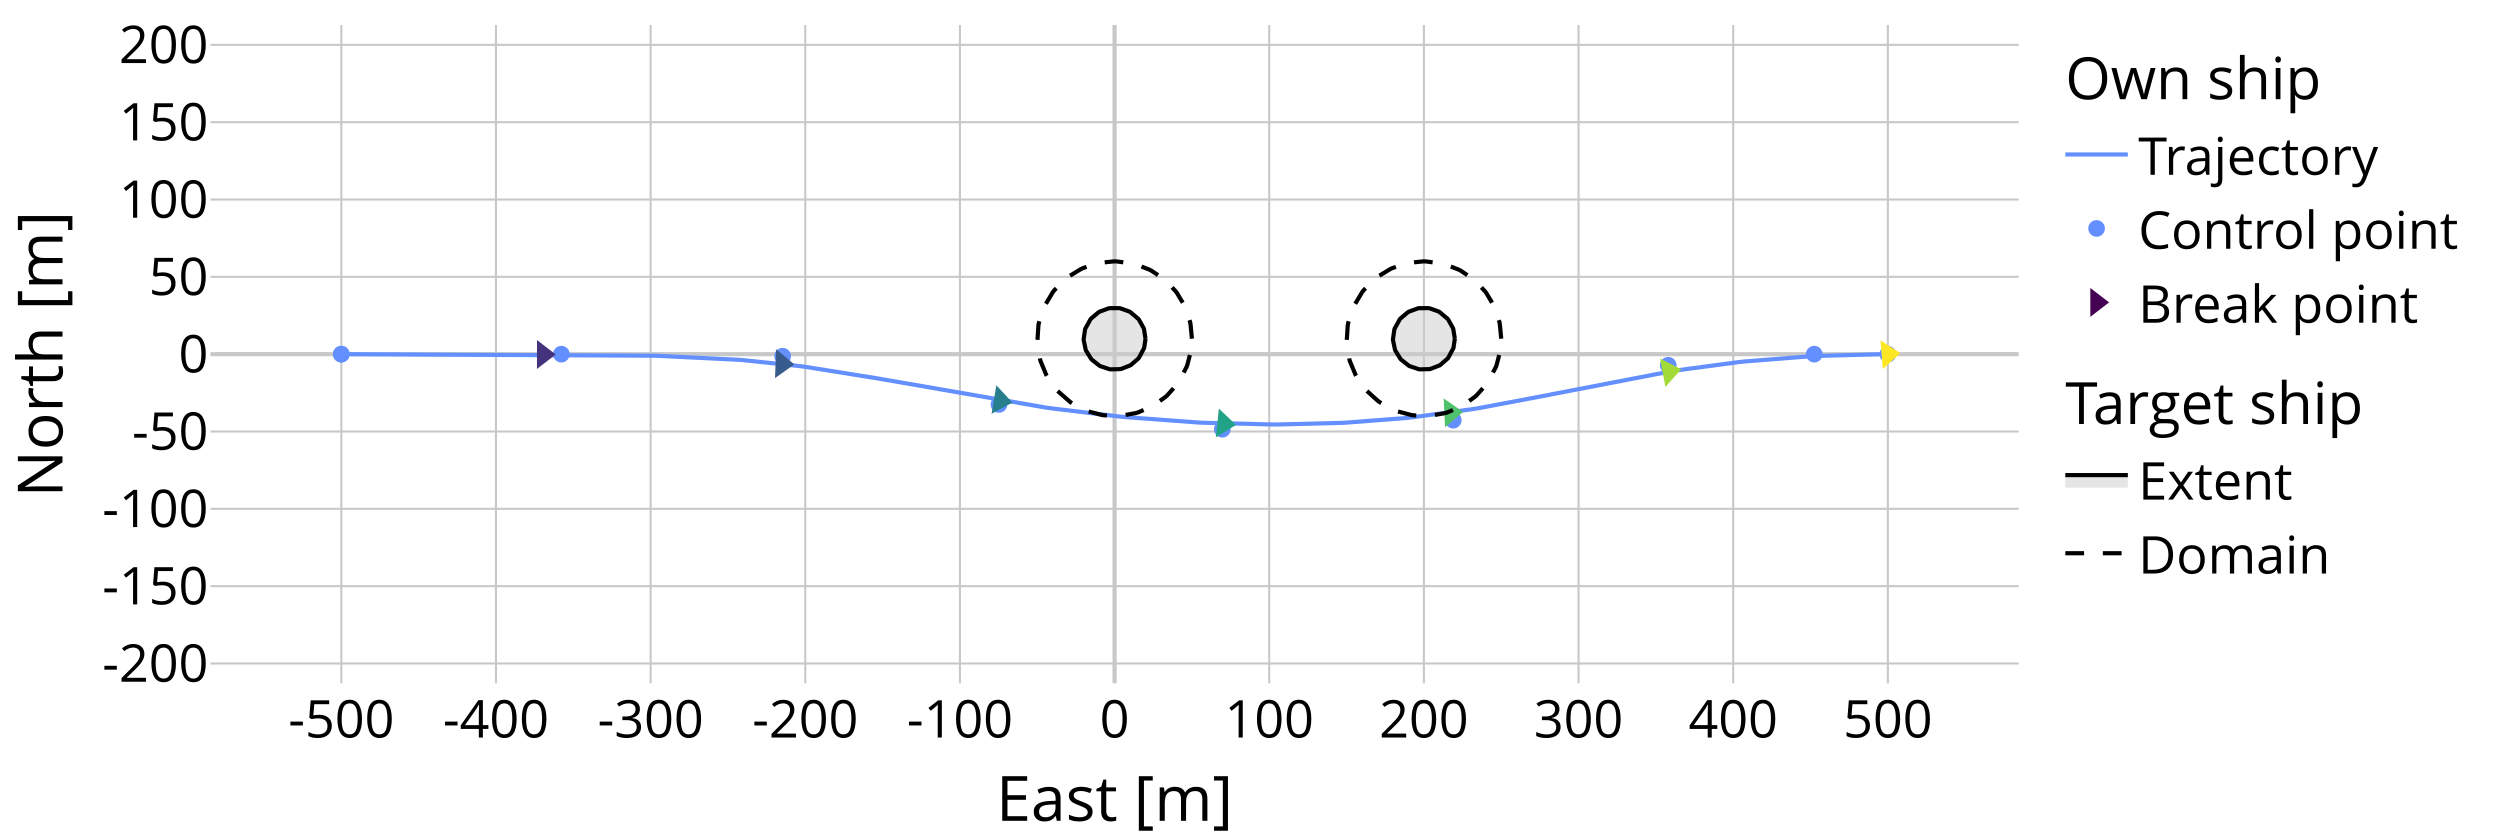
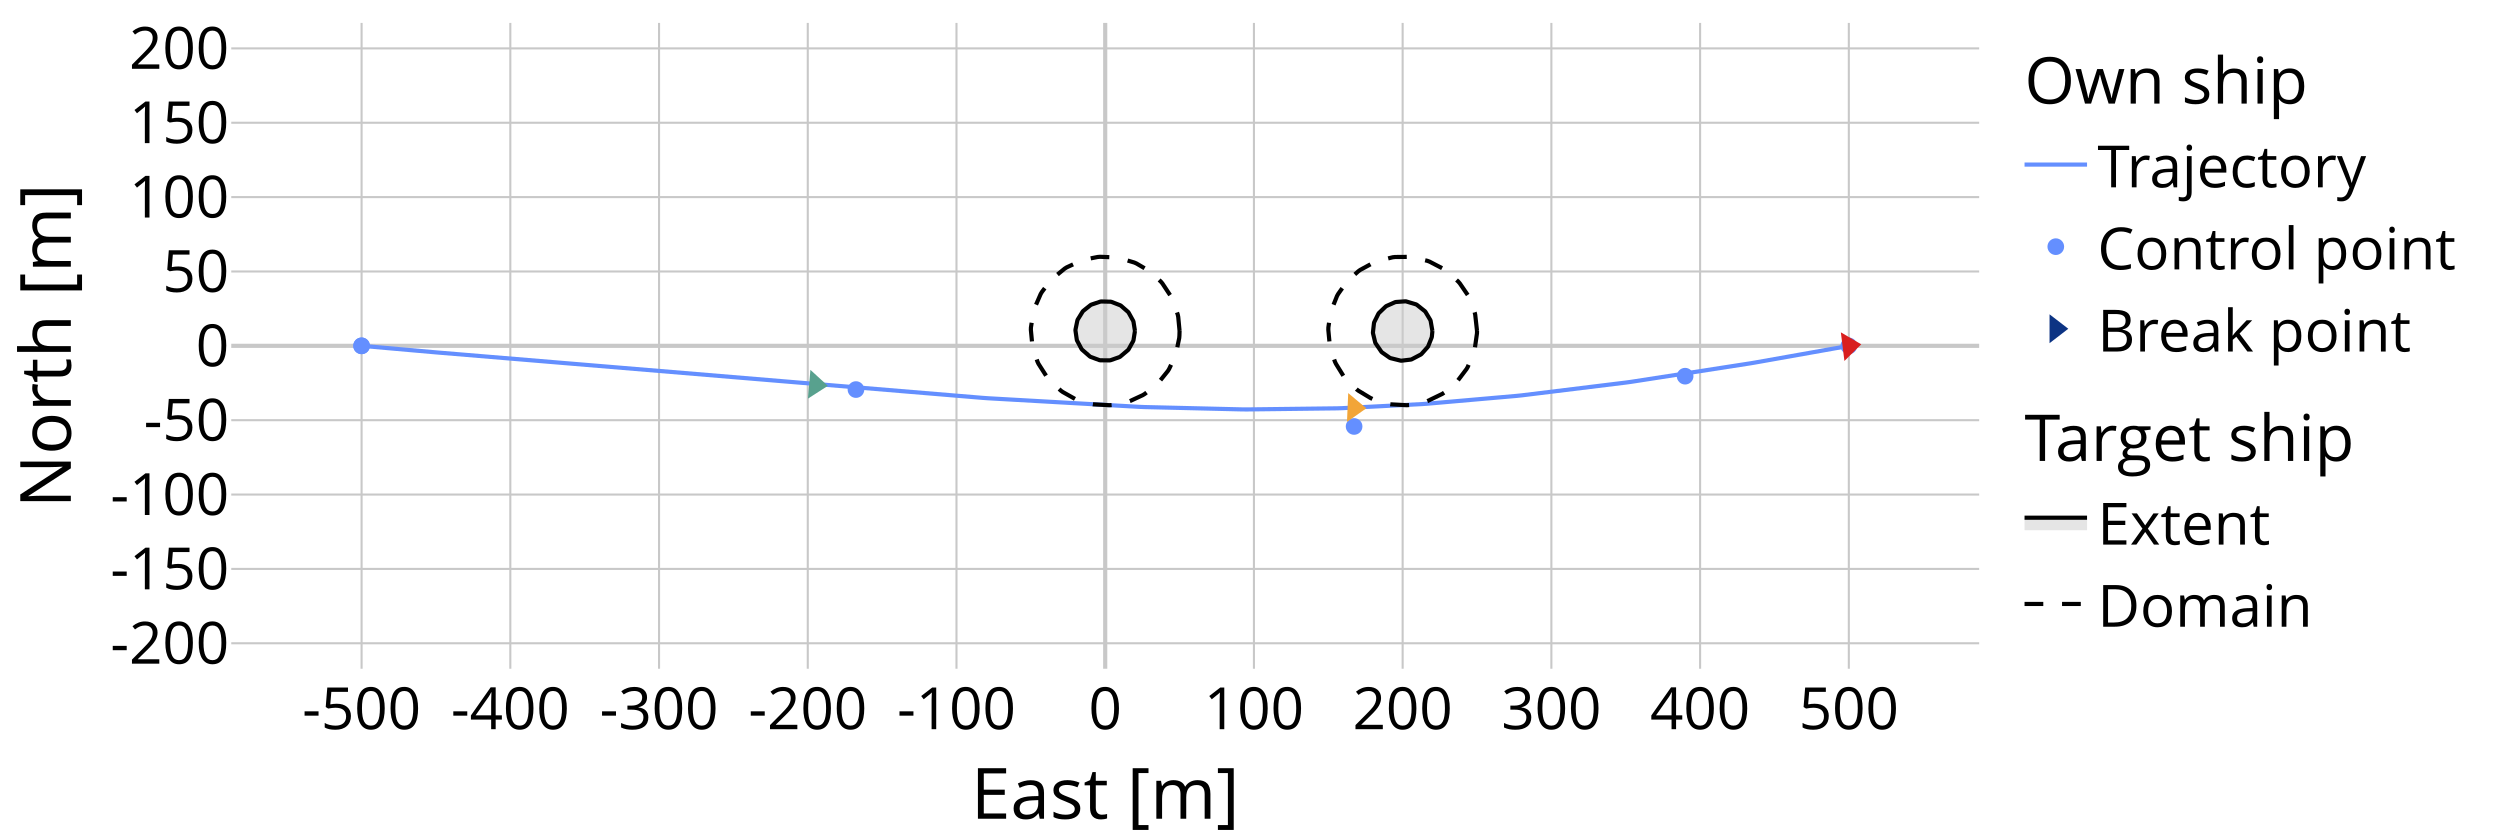
<svg xmlns="http://www.w3.org/2000/svg" class="main-svg" width="1200" height="400" style="" viewBox="0 0 1200 400">
  <rect x="0" y="0" width="1200" height="400" style="fill: rgb(255, 255, 255); fill-opacity: 1;" />
-   <defs id="defs-3f0978">
+   <defs id="defs-9ff7b5">
    <g class="clips">
-       <clipPath id="clip3f0978xyplot" class="plotclip">
-         <rect width="868" height="316" />
+       <clipPath id="clip9ff7b5xyplot" class="plotclip">
+         <rect width="839" height="310" />
      </clipPath>
-       <clipPath class="axesclip" id="clip3f0978x">
-         <rect x="101" y="0" width="868" height="400" />
+       <clipPath class="axesclip" id="clip9ff7b5x">
+         <rect x="111" y="0" width="839" height="400" />
      </clipPath>
-       <clipPath class="axesclip" id="clip3f0978y">
-         <rect x="0" y="12" width="1200" height="316" />
+       <clipPath class="axesclip" id="clip9ff7b5y">
+         <rect x="0" y="11" width="1200" height="310" />
      </clipPath>
-       <clipPath class="axesclip" id="clip3f0978xy">
-         <rect x="101" y="12" width="868" height="316" />
+       <clipPath class="axesclip" id="clip9ff7b5xy">
+         <rect x="111" y="11" width="839" height="310" />
      </clipPath>
    </g>
    <g class="gradients" />
    <g class="patterns" />
  </defs>
  <g class="bglayer" />
  <g class="layer-below">
    <g class="imagelayer" />
    <g class="shapelayer" />
  </g>
  <g class="cartesianlayer">
    <g class="subplot xy">
      <g class="layer-subplot">
        <g class="shapelayer" />
        <g class="imagelayer" />
      </g>
      <g class="minor-gridlayer">
        <g class="x" />
        <g class="y" />
      </g>
      <g class="gridlayer">
        <g class="x">
-           <path class="xgrid crisp" transform="translate(163.83,0)" d="M0,12v316" style="stroke: rgb(200, 200, 200); stroke-opacity: 1; stroke-width: 1px;" />
-           <path class="xgrid crisp" transform="translate(238.06,0)" d="M0,12v316" style="stroke: rgb(200, 200, 200); stroke-opacity: 1; stroke-width: 1px;" />
-           <path class="xgrid crisp" transform="translate(312.3,0)" d="M0,12v316" style="stroke: rgb(200, 200, 200); stroke-opacity: 1; stroke-width: 1px;" />
-           <path class="xgrid crisp" transform="translate(386.53,0)" d="M0,12v316" style="stroke: rgb(200, 200, 200); stroke-opacity: 1; stroke-width: 1px;" />
-           <path class="xgrid crisp" transform="translate(460.77,0)" d="M0,12v316" style="stroke: rgb(200, 200, 200); stroke-opacity: 1; stroke-width: 1px;" />
-           <path class="xgrid crisp" transform="translate(609.23,0)" d="M0,12v316" style="stroke: rgb(200, 200, 200); stroke-opacity: 1; stroke-width: 1px;" />
-           <path class="xgrid crisp" transform="translate(683.47,0)" d="M0,12v316" style="stroke: rgb(200, 200, 200); stroke-opacity: 1; stroke-width: 1px;" />
-           <path class="xgrid crisp" transform="translate(757.7,0)" d="M0,12v316" style="stroke: rgb(200, 200, 200); stroke-opacity: 1; stroke-width: 1px;" />
-           <path class="xgrid crisp" transform="translate(831.94,0)" d="M0,12v316" style="stroke: rgb(200, 200, 200); stroke-opacity: 1; stroke-width: 1px;" />
-           <path class="xgrid crisp" transform="translate(906.17,0)" d="M0,12v316" style="stroke: rgb(200, 200, 200); stroke-opacity: 1; stroke-width: 1px;" />
+           <path class="xgrid crisp" transform="translate(173.56,0)" d="M0,11v310" style="stroke: rgb(200, 200, 200); stroke-opacity: 1; stroke-width: 1px;" />
+           <path class="xgrid crisp" transform="translate(244.95,0)" d="M0,11v310" style="stroke: rgb(200, 200, 200); stroke-opacity: 1; stroke-width: 1px;" />
+           <path class="xgrid crisp" transform="translate(316.34,0)" d="M0,11v310" style="stroke: rgb(200, 200, 200); stroke-opacity: 1; stroke-width: 1px;" />
+           <path class="xgrid crisp" transform="translate(387.73,0)" d="M0,11v310" style="stroke: rgb(200, 200, 200); stroke-opacity: 1; stroke-width: 1px;" />
+           <path class="xgrid crisp" transform="translate(459.11,0)" d="M0,11v310" style="stroke: rgb(200, 200, 200); stroke-opacity: 1; stroke-width: 1px;" />
+           <path class="xgrid crisp" transform="translate(601.89,0)" d="M0,11v310" style="stroke: rgb(200, 200, 200); stroke-opacity: 1; stroke-width: 1px;" />
+           <path class="xgrid crisp" transform="translate(673.27,0)" d="M0,11v310" style="stroke: rgb(200, 200, 200); stroke-opacity: 1; stroke-width: 1px;" />
+           <path class="xgrid crisp" transform="translate(744.66,0)" d="M0,11v310" style="stroke: rgb(200, 200, 200); stroke-opacity: 1; stroke-width: 1px;" />
+           <path class="xgrid crisp" transform="translate(816.05,0)" d="M0,11v310" style="stroke: rgb(200, 200, 200); stroke-opacity: 1; stroke-width: 1px;" />
+           <path class="xgrid crisp" transform="translate(887.44,0)" d="M0,11v310" style="stroke: rgb(200, 200, 200); stroke-opacity: 1; stroke-width: 1px;" />
        </g>
        <g class="y">
-           <path class="ygrid crisp" transform="translate(0,318.47)" d="M101,0h868" style="stroke: rgb(200, 200, 200); stroke-opacity: 1; stroke-width: 1px;" />
-           <path class="ygrid crisp" transform="translate(0,281.35)" d="M101,0h868" style="stroke: rgb(200, 200, 200); stroke-opacity: 1; stroke-width: 1px;" />
-           <path class="ygrid crisp" transform="translate(0,244.23)" d="M101,0h868" style="stroke: rgb(200, 200, 200); stroke-opacity: 1; stroke-width: 1px;" />
-           <path class="ygrid crisp" transform="translate(0,207.12)" d="M101,0h868" style="stroke: rgb(200, 200, 200); stroke-opacity: 1; stroke-width: 1px;" />
-           <path class="ygrid crisp" transform="translate(0,132.88)" d="M101,0h868" style="stroke: rgb(200, 200, 200); stroke-opacity: 1; stroke-width: 1px;" />
-           <path class="ygrid crisp" transform="translate(0,95.77)" d="M101,0h868" style="stroke: rgb(200, 200, 200); stroke-opacity: 1; stroke-width: 1px;" />
-           <path class="ygrid crisp" transform="translate(0,58.65)" d="M101,0h868" style="stroke: rgb(200, 200, 200); stroke-opacity: 1; stroke-width: 1px;" />
-           <path class="ygrid crisp" transform="translate(0,21.53)" d="M101,0h868" style="stroke: rgb(200, 200, 200); stroke-opacity: 1; stroke-width: 1px;" />
+           <path class="ygrid crisp" transform="translate(0,308.77)" d="M111,0h839" style="stroke: rgb(200, 200, 200); stroke-opacity: 1; stroke-width: 1px;" />
+           <path class="ygrid crisp" transform="translate(0,273.08)" d="M111,0h839" style="stroke: rgb(200, 200, 200); stroke-opacity: 1; stroke-width: 1px;" />
+           <path class="ygrid crisp" transform="translate(0,237.39)" d="M111,0h839" style="stroke: rgb(200, 200, 200); stroke-opacity: 1; stroke-width: 1px;" />
+           <path class="ygrid crisp" transform="translate(0,201.69)" d="M111,0h839" style="stroke: rgb(200, 200, 200); stroke-opacity: 1; stroke-width: 1px;" />
+           <path class="ygrid crisp" transform="translate(0,130.31)" d="M111,0h839" style="stroke: rgb(200, 200, 200); stroke-opacity: 1; stroke-width: 1px;" />
+           <path class="ygrid crisp" transform="translate(0,94.61)" d="M111,0h839" style="stroke: rgb(200, 200, 200); stroke-opacity: 1; stroke-width: 1px;" />
+           <path class="ygrid crisp" transform="translate(0,58.92)" d="M111,0h839" style="stroke: rgb(200, 200, 200); stroke-opacity: 1; stroke-width: 1px;" />
+           <path class="ygrid crisp" transform="translate(0,23.23)" d="M111,0h839" style="stroke: rgb(200, 200, 200); stroke-opacity: 1; stroke-width: 1px;" />
        </g>
      </g>
      <g class="zerolinelayer">
-         <path class="xzl zl crisp" transform="translate(535,0)" d="M0,12v316" style="stroke: rgb(200, 200, 200); stroke-opacity: 1; stroke-width: 2px;" />
-         <path class="yzl zl crisp" transform="translate(0,170)" d="M101,0h868" style="stroke: rgb(200, 200, 200); stroke-opacity: 1; stroke-width: 2px;" />
+         <path class="xzl zl crisp" transform="translate(530.5,0)" d="M0,11v310" style="stroke: rgb(200, 200, 200); stroke-opacity: 1; stroke-width: 2px;" />
+         <path class="yzl zl crisp" transform="translate(0,166)" d="M111,0h839" style="stroke: rgb(200, 200, 200); stroke-opacity: 1; stroke-width: 2px;" />
      </g>
      <g class="layer-between">
        <g class="shapelayer" />
        <g class="imagelayer" />
      </g>
      <path class="xlines-below" />
      <path class="ylines-below" />
      <g class="overlines-below" />
      <g class="xaxislayer-below" />
      <g class="yaxislayer-below" />
      <g class="overaxes-below" />
      <g class="overplot">
-         <g class="xy" transform="translate(101,12)" clip-path="url(#clip3f0978xyplot)">
+         <g class="xy" transform="translate(111,11)" clip-path="url(#clip9ff7b5xyplot)">
          <g class="scatterlayer mlayer">
-             <g class="trace scatter trace3b2db0" style="stroke-miterlimit: 2; opacity: 1;">
-               <g class="fills" />
-               <g class="errorbars" />
-               <g class="lines">
-                 <path class="js-line" d="M62.83,158L212.27,158.73L214.94,158.8L253.44,160.69L255.93,160.89L283.05,163.75L285.5,164.08L319.79,169.56L322.24,169.99L401.02,183.64L403.5,183.99L436.02,187.9L438.54,188.15L473.95,190.79L476.49,190.92L509.73,191.75L512.29,191.75L543.07,190.97L545.63,190.83L573.68,188.66L576.21,188.4L606.35,184.31L608.83,183.9L643.33,177.39L645.77,176.89L701.82,166.1L704.26,165.71L733.61,161.8L736.07,161.54L768.05,159L770.52,158.87L802.69,158L805.17,158" style="vector-effect: none; fill: none; stroke: rgb(100, 143, 255); stroke-opacity: 1; stroke-width: 2px; opacity: 1;" />
-               </g>
-               <g class="points" />
-               <g class="text" />
-             </g>
-             <g class="trace scatter trace9ad484" style="stroke-miterlimit: 2; opacity: 1;">
+             <g class="trace scatter trace45fd7f" style="stroke-miterlimit: 2; opacity: 1;">
+               <g class="fills" />
+               <g class="errorbars" />
+               <g class="lines">
+                 <path class="js-line" d="M62.56,155L96.57,157.99L98.5,158.16L360.69,179.98L363.38,180.17L435.89,184.29L438.39,184.39L485.11,185.51L487.53,185.53L530.86,185L533.25,184.92L571.57,182.96L573.96,182.79L617.02,179.02L619.41,178.77L669.54,172.61L671.93,172.28L729.04,163.42L731.41,163.02L776.44,155.02" style="vector-effect: none; fill: none; stroke: rgb(100, 143, 255); stroke-opacity: 1; stroke-width: 2px; opacity: 1;" />
+               </g>
+               <g class="points" />
+               <g class="text" />
+             </g>
+             <g class="trace scatter traceb6ac5b" style="stroke-miterlimit: 2; opacity: 1;">
              <g class="fills" />
              <g class="errorbars" />
              <g class="lines" />
              <g class="points">
-                 <path class="point" transform="translate(62.83,158)" d="M4,0A4,4 0 1,1 0,-4A4,4 0 0,1 4,0Z" style="opacity: 1; stroke-width: 0px; fill: rgb(100, 143, 255); fill-opacity: 1;" />
-                 <path class="point" transform="translate(62.83,158)" d="M4,0A4,4 0 1,1 0,-4A4,4 0 0,1 4,0Z" style="opacity: 1; stroke-width: 0px; fill: rgb(100, 143, 255); fill-opacity: 1;" />
-                 <path class="point" transform="translate(168.45,158)" d="M4,0A4,4 0 1,1 0,-4A4,4 0 0,1 4,0Z" style="opacity: 1; stroke-width: 0px; fill: rgb(100, 143, 255); fill-opacity: 1;" />
-                 <path class="point" transform="translate(274.68,158.97)" d="M4,0A4,4 0 1,1 0,-4A4,4 0 0,1 4,0Z" style="opacity: 1; stroke-width: 0px; fill: rgb(100, 143, 255); fill-opacity: 1;" />
-                 <path class="point" transform="translate(378.49,182.14)" d="M4,0A4,4 0 1,1 0,-4A4,4 0 0,1 4,0Z" style="opacity: 1; stroke-width: 0px; fill: rgb(100, 143, 255); fill-opacity: 1;" />
-                 <path class="point" transform="translate(485.72,194.03)" d="M4,0A4,4 0 1,1 0,-4A4,4 0 0,1 4,0Z" style="opacity: 1; stroke-width: 0px; fill: rgb(100, 143, 255); fill-opacity: 1;" />
-                 <path class="point" transform="translate(596.57,189.69)" d="M4,0A4,4 0 1,1 0,-4A4,4 0 0,1 4,0Z" style="opacity: 1; stroke-width: 0px; fill: rgb(100, 143, 255); fill-opacity: 1;" />
-                 <path class="point" transform="translate(699.76,163.32)" d="M4,0A4,4 0 1,1 0,-4A4,4 0 0,1 4,0Z" style="opacity: 1; stroke-width: 0px; fill: rgb(100, 143, 255); fill-opacity: 1;" />
-                 <path class="point" transform="translate(769.83,158)" d="M4,0A4,4 0 1,1 0,-4A4,4 0 0,1 4,0Z" style="opacity: 1; stroke-width: 0px; fill: rgb(100, 143, 255); fill-opacity: 1;" />
-                 <path class="point" transform="translate(805.17,158)" d="M4,0A4,4 0 1,1 0,-4A4,4 0 0,1 4,0Z" style="opacity: 1; stroke-width: 0px; fill: rgb(100, 143, 255); fill-opacity: 1;" />
-               </g>
-               <g class="text" />
-             </g>
-             <g class="trace scatter traceea1c1a" style="stroke-miterlimit: 2; opacity: 1;">
+                 <path class="point" transform="translate(62.56,155)" d="M4,0A4,4 0 1,1 0,-4A4,4 0 0,1 4,0Z" style="opacity: 1; stroke-width: 0px; fill: rgb(100, 143, 255); fill-opacity: 1;" />
+                 <path class="point" transform="translate(62.56,155)" d="M4,0A4,4 0 1,1 0,-4A4,4 0 0,1 4,0Z" style="opacity: 1; stroke-width: 0px; fill: rgb(100, 143, 255); fill-opacity: 1;" />
+                 <path class="point" transform="translate(299.86,175.99)" d="M4,0A4,4 0 1,1 0,-4A4,4 0 0,1 4,0Z" style="opacity: 1; stroke-width: 0px; fill: rgb(100, 143, 255); fill-opacity: 1;" />
+                 <path class="point" transform="translate(538.97,193.7)" d="M4,0A4,4 0 1,1 0,-4A4,4 0 0,1 4,0Z" style="opacity: 1; stroke-width: 0px; fill: rgb(100, 143, 255); fill-opacity: 1;" />
+                 <path class="point" transform="translate(697.86,169.57)" d="M4,0A4,4 0 1,1 0,-4A4,4 0 0,1 4,0Z" style="opacity: 1; stroke-width: 0px; fill: rgb(100, 143, 255); fill-opacity: 1;" />
+                 <path class="point" transform="translate(776.44,155.02)" d="M4,0A4,4 0 1,1 0,-4A4,4 0 0,1 4,0Z" style="opacity: 1; stroke-width: 0px; fill: rgb(100, 143, 255); fill-opacity: 1;" />
+               </g>
+               <g class="text" />
+             </g>
+             <g class="trace scatter tracedc90a4" style="stroke-miterlimit: 2; opacity: 1;">
              <g class="fills" />
              <g class="errorbars" />
              <g class="lines" />
              <g class="points">
-                 <path class="point" transform="translate(62.83,158)" d="M0,0Z" style="opacity: 1; stroke-width: 0px; fill: rgb(68, 1, 84); fill-opacity: 1;" />
-                 <path class="point" transform="translate(159.75,158.16)" d="M-2.988,-6.935L-3.012,6.925L6,0.01Z" style="opacity: 1; stroke-width: 0px; fill: rgb(69, 50, 125); fill-opacity: 1;" />
-                 <path class="point" transform="translate(274.28,162.67)" d="M-2.725,-7.043L-3.27,6.807L5.995,0.236Z" style="opacity: 1; stroke-width: 0px; fill: rgb(54, 91, 140); fill-opacity: 1;" />
-                 <path class="point" transform="translate(379.06,180.26)" d="M-1.811,-7.331L-4.106,6.338L5.917,0.993Z" style="opacity: 1; stroke-width: 0px; fill: rgb(39, 127, 142); fill-opacity: 1;" />
-                 <path class="point" transform="translate(486.32,191.33)" d="M-2.273,-7.201L-3.696,6.585L5.968,0.616Z" style="opacity: 1; stroke-width: 0px; fill: rgb(34, 162, 135); fill-opacity: 1;" />
-                 <path class="point" transform="translate(595.29,186.02)" d="M-3.334,-6.776L-2.659,7.068L5.993,-0.292Z" style="opacity: 1; stroke-width: 0px; fill: rgb(78, 193, 106); fill-opacity: 1;" />
-                 <path class="point" transform="translate(700.07,166.38)" d="M-4.225,-6.259L-1.672,7.364L5.897,-1.105Z" style="opacity: 1; stroke-width: 0px; fill: rgb(162, 218, 55); fill-opacity: 1;" />
-                 <path class="point" transform="translate(805.17,158)" d="M-3.542,-6.669L-2.439,7.147L5.981,-0.477Z" style="opacity: 1; stroke-width: 0px; fill: rgb(253, 231, 37); fill-opacity: 1;" />
-               </g>
-               <g class="text" />
-             </g>
-             <g class="trace scatter trace31cdaf" style="stroke-miterlimit: 2; opacity: 1;">
+                 <path class="point" transform="translate(62.56,155)" d="M0,0Z" style="opacity: 1; stroke-width: 0px; fill: rgb(12, 51, 131); fill-opacity: 1;" />
+                 <path class="point" transform="translate(280.39,173.69)" d="M-2.396,-7.161L-3.582,6.648L5.978,0.513Z" style="opacity: 1; stroke-width: 0px; fill: rgb(88, 161, 142); fill-opacity: 1;" />
+                 <path class="point" transform="translate(538.84,184.72)" d="M-2.702,-7.051L-3.292,6.796L5.995,0.256Z" style="opacity: 1; stroke-width: 0px; fill: rgb(242, 165, 56); fill-opacity: 1;" />
+                 <path class="point" transform="translate(776.44,155.02)" d="M-3.836,-6.504L-2.117,7.249L5.954,-0.744Z" style="opacity: 1; stroke-width: 0px; fill: rgb(217, 30, 30); fill-opacity: 1;" />
+               </g>
+               <g class="text" />
+             </g>
+             <g class="trace scatter trace5aa85b" style="stroke-miterlimit: 2; opacity: 1;">
              <g class="fills">
                <g>
-                   <path class="js-fill" d="M448.85,150.58L448.11,145.97L447.96,145.52L445.7,141.44L445.41,141.07L441.49,137.76L441.08,137.53L436.68,135.97L436.22,135.9L431.55,135.93L431.09,136.02L426.71,137.64L426.31,137.88L422.74,140.89L422.44,141.25L419.96,145.74L419.82,146.19L419.15,150.81L419.17,151.28L420.12,155.85L420.29,156.29L422.74,160.26L423.06,160.61L426.71,163.51L427.12,163.74L431.55,165.22L432.01,165.29L436.68,165.18L437.14,165.09L441.49,163.4L441.89,163.15L445.41,160.08L445.7,159.72L448.11,155.19L448.25,154.74L448.85,150.58Z" style="fill: rgb(204, 204, 204); fill-opacity: 0.5; stroke-width: 0;" />
+                   <path class="js-fill" d="M433.78,147.86L433.07,143.43L432.92,143L430.75,139.07L430.47,138.72L427.09,135.77L426.7,135.53L422.52,133.91L422.08,133.82L417.59,133.71L417.14,133.78L412.89,135.21L412.49,135.42L408.98,138.21L408.68,138.55L406.32,142.37L406.15,142.79L405.24,147.19L405.22,147.64L405.86,152.08L406,152.51L408.11,156.47L408.39,156.83L412.1,160.07L412.49,160.3L416.7,161.86L417.14,161.94L421.63,161.98L422.08,161.9L426.31,160.41L426.7,160.19L430.47,157L430.75,156.65L432.92,152.72L433.07,152.29L433.78,147.86Z" style="fill: rgb(204, 204, 204); fill-opacity: 0.5; stroke-width: 0;" />
                </g>
              </g>
              <g class="errorbars" />
              <g class="lines">
-                 <path class="js-line" d="M448.85,150.58L448.11,145.97L447.96,145.52L445.7,141.44L445.41,141.07L441.49,137.76L441.08,137.53L436.68,135.97L436.22,135.9L431.55,135.93L431.09,136.02L426.71,137.64L426.31,137.88L422.74,140.89L422.44,141.25L419.96,145.74L419.82,146.19L419.15,150.81L419.17,151.28L420.12,155.85L420.29,156.29L422.74,160.26L423.06,160.61L426.71,163.51L427.12,163.74L431.55,165.22L432.01,165.29L436.68,165.18L437.14,165.09L441.49,163.4L441.89,163.15L445.41,160.08L445.7,159.72L448.11,155.19L448.25,154.74L448.85,150.58" style="vector-effect: none; fill: none; stroke: rgb(0, 0, 0); stroke-opacity: 1; stroke-width: 2px; opacity: 1;" />
-               </g>
-               <g class="points" />
-               <g class="text" />
-             </g>
-             <g class="trace scatter trace8052c2" style="stroke-miterlimit: 2; opacity: 1;">
-               <g class="fills" />
-               <g class="errorbars" />
-               <g class="lines">
-                 <path class="js-line" d="M471.12,150.58L470.45,143.59L470.21,142.44L468.03,135.77L467.55,134.7L463.96,128.66L463.25,127.73L458.43,122.63L457.53,121.87L451.71,117.95L450.67,117.41L444.12,114.87L442.99,114.56L434.88,113.47L433.71,113.46L426.72,114.18L425.58,114.43L418.92,116.66L417.86,117.15L411.85,120.79L410.92,121.5L405.11,127.27L404.39,128.19L400.2,135.23L399.74,136.3L397.66,143.01L397.44,144.16L396.92,152.33L397,153.5L398.21,160.42L398.54,161.54L401.24,168.03L401.81,169.05L405.86,174.78L406.64,175.66L412.8,181.05L413.78,181.7L420,184.95L421.09,185.38L427.88,187.19L429.03,187.36L436.05,187.64L437.22,187.55L444.12,186.29L445.25,185.95L451.71,183.2L452.73,182.62L458.43,178.52L459.3,177.74L463.96,172.49L464.64,171.53L468.48,164.31L468.9,163.21L470.66,156.41L470.82,155.25L471.12,150.58" style="vector-effect: none; fill: none; stroke: rgb(0, 0, 0); stroke-opacity: 1; stroke-dasharray: 9px, 9px; stroke-width: 2px; opacity: 1;" />
-               </g>
-               <g class="points" />
-               <g class="text" />
-             </g>
-             <g class="trace scatter traceb063a6" style="stroke-miterlimit: 2; opacity: 1;">
+                 <path class="js-line" d="M433.78,147.86L433.07,143.43L432.92,143L430.75,139.07L430.47,138.72L427.09,135.77L426.7,135.53L422.52,133.91L422.08,133.82L417.59,133.71L417.14,133.78L412.89,135.21L412.49,135.42L408.98,138.21L408.68,138.55L406.32,142.37L406.15,142.79L405.24,147.19L405.22,147.64L405.86,152.08L406,152.51L408.11,156.47L408.39,156.83L412.1,160.07L412.49,160.3L416.7,161.86L417.14,161.94L421.63,161.98L422.08,161.9L426.31,160.41L426.7,160.19L430.47,157L430.75,156.65L432.92,152.72L433.07,152.29L433.78,147.86" style="vector-effect: none; fill: none; stroke: rgb(0, 0, 0); stroke-opacity: 1; stroke-width: 2px; opacity: 1;" />
+               </g>
+               <g class="points" />
+               <g class="text" />
+             </g>
+             <g class="trace scatter tracea05cf7" style="stroke-miterlimit: 2; opacity: 1;">
+               <g class="fills" />
+               <g class="errorbars" />
+               <g class="lines">
+                 <path class="js-line" d="M455.19,147.86L454.55,141.14L454.33,140.04L451.76,132.59L451.26,131.58L446.92,125.01L446.19,124.16L441.25,119.56L440.34,118.89L434.51,115.48L433.48,115.02L425.94,112.75L424.83,112.57L416.97,112.26L415.84,112.36L409.22,113.68L408.15,114.02L401.01,117.33L400.05,117.93L393.96,122.92L393.19,123.74L389.12,129.13L388.54,130.1L385.4,137.31L385.08,138.4L383.85,146.17L383.81,147.3L384.56,155.14L384.8,156.23L387,162.62L387.48,163.64L391.72,170.27L392.44,171.14L398.2,176.5L399.12,177.16L405,180.48L406.04,180.92L412.5,182.86L413.61,183.07L421.47,183.5L422.6,183.42L430.32,181.88L431.38,181.52L437.51,178.68L438.47,178.09L443.83,173.98L444.64,173.2L449.58,167.07L450.17,166.11L453.06,160.01L453.43,158.94L455.03,151.24L455.12,150.11L455.19,147.86" style="vector-effect: none; fill: none; stroke: rgb(0, 0, 0); stroke-opacity: 1; stroke-dasharray: 9px, 9px; stroke-width: 2px; opacity: 1;" />
+               </g>
+               <g class="points" />
+               <g class="text" />
+             </g>
+             <g class="trace scatter trace7b3ebe" style="stroke-miterlimit: 2; opacity: 1;">
              <g class="fills">
                <g>
-                   <path class="js-fill" d="M597.32,150.58L596.58,145.97L596.43,145.52L594.17,141.44L593.88,141.07L589.96,137.76L589.55,137.53L585.15,135.97L584.69,135.9L580.02,135.93L579.56,136.02L575.18,137.64L574.78,137.88L571.21,140.89L570.91,141.25L568.43,145.74L568.29,146.19L567.62,150.81L567.64,151.28L568.59,155.85L568.76,156.29L571.21,160.26L571.53,160.61L575.18,163.51L575.59,163.74L580.02,165.22L580.48,165.29L585.15,165.18L585.61,165.09L589.96,163.4L590.36,163.15L593.88,160.08L594.17,159.72L596.58,155.19L596.72,154.74L597.32,150.58Z" style="fill: rgb(204, 204, 204); fill-opacity: 0.5; stroke-width: 0;" />
+                   <path class="js-fill" d="M576.55,147.86L575.7,143L575.54,142.58L573.24,138.72L572.95,138.38L569.09,135.31L568.69,135.1L563.96,133.68L563.51,133.64L559.03,133.96L558.6,134.07L554.49,135.89L554.12,136.14L550.88,139.25L550.62,139.62L548.63,143.64L548.51,144.08L548.01,148.54L548.04,148.99L549.09,153.35L549.27,153.76L552.06,157.84L552.38,158.15L556.06,160.72L556.47,160.91L561.26,162.1L561.71,162.13L566.17,161.6L566.6,161.47L570.97,159.18L571.33,158.9L574.31,155.55L574.54,155.16L576.2,150.99L576.3,150.55L576.55,147.86Z" style="fill: rgb(204, 204, 204); fill-opacity: 0.5; stroke-width: 0;" />
                </g>
              </g>
              <g class="errorbars" />
              <g class="lines">
-                 <path class="js-line" d="M597.32,150.58L596.58,145.97L596.43,145.52L594.17,141.44L593.88,141.07L589.96,137.76L589.55,137.53L585.15,135.97L584.69,135.9L580.02,135.93L579.56,136.02L575.18,137.64L574.78,137.88L571.21,140.89L570.91,141.25L568.43,145.74L568.29,146.19L567.62,150.81L567.64,151.28L568.59,155.85L568.76,156.29L571.21,160.26L571.53,160.61L575.18,163.51L575.59,163.74L580.02,165.22L580.48,165.29L585.15,165.18L585.61,165.09L589.96,163.4L590.36,163.15L593.88,160.08L594.17,159.72L596.58,155.19L596.72,154.74L597.32,150.58" style="vector-effect: none; fill: none; stroke: rgb(0, 0, 0); stroke-opacity: 1; stroke-width: 2px; opacity: 1;" />
-               </g>
-               <g class="points" />
-               <g class="text" />
-             </g>
-             <g class="trace scatter traceb4dcc0" style="stroke-miterlimit: 2; opacity: 1;">
-               <g class="fills" />
-               <g class="errorbars" />
-               <g class="lines">
-                 <path class="js-line" d="M619.59,150.58L618.92,143.59L618.68,142.44L616.5,135.77L616.02,134.7L612.43,128.66L611.72,127.73L606.9,122.63L606,121.87L600.18,117.95L599.14,117.41L592.59,114.87L591.46,114.56L583.35,113.47L582.18,113.46L575.19,114.18L574.05,114.43L567.39,116.66L566.33,117.15L560.32,120.79L559.39,121.5L553.58,127.27L552.86,128.19L548.67,135.23L548.21,136.3L546.13,143.01L545.91,144.16L545.39,152.33L545.47,153.5L546.68,160.42L547.01,161.54L549.71,168.03L550.28,169.05L554.33,174.78L555.11,175.66L560.32,180.36L561.27,181.05L568.47,184.95L569.56,185.38L576.35,187.19L577.5,187.36L584.52,187.64L585.69,187.55L592.59,186.29L593.72,185.95L600.18,183.2L601.2,182.62L606.9,178.52L607.77,177.74L612.43,172.49L613.11,171.53L616.95,164.31L617.37,163.21L619.13,156.41L619.29,155.25L619.59,150.58" style="vector-effect: none; fill: none; stroke: rgb(0, 0, 0); stroke-opacity: 1; stroke-dasharray: 9px, 9px; stroke-width: 2px; opacity: 1;" />
+                 <path class="js-line" d="M576.55,147.86L575.7,143L575.54,142.58L573.24,138.72L572.95,138.38L569.09,135.31L568.69,135.1L563.96,133.68L563.51,133.64L559.03,133.96L558.6,134.07L554.49,135.89L554.12,136.14L550.88,139.25L550.62,139.62L548.63,143.64L548.51,144.08L548.01,148.54L548.04,148.99L549.09,153.35L549.27,153.76L552.06,157.84L552.38,158.15L556.06,160.72L556.47,160.91L561.26,162.1L561.71,162.13L566.17,161.6L566.6,161.47L570.97,159.18L571.33,158.9L574.31,155.55L574.54,155.16L576.2,150.99L576.3,150.55L576.55,147.86" style="vector-effect: none; fill: none; stroke: rgb(0, 0, 0); stroke-opacity: 1; stroke-width: 2px; opacity: 1;" />
+               </g>
+               <g class="points" />
+               <g class="text" />
+             </g>
+             <g class="trace scatter traceddadcc" style="stroke-miterlimit: 2; opacity: 1;">
+               <g class="fills" />
+               <g class="errorbars" />
+               <g class="lines">
+                 <path class="js-line" d="M597.97,147.86L597.1,140.04L596.84,138.94L594.04,131.58L593.51,130.59L589.7,125.01L588.96,124.16L583.12,118.89L582.19,118.24L575.21,114.6L574.16,114.2L566.49,112.42L565.37,112.3L558.62,112.36L557.5,112.49L549.86,114.4L548.81,114.8L541.89,118.56L540.98,119.22L535.96,123.74L535.22,124.58L531.32,130.1L530.77,131.08L527.86,138.4L527.58,139.49L526.62,146.17L526.59,147.3L527.33,155.14L527.58,156.23L529.77,162.62L530.26,163.64L533.8,169.38L534.49,170.27L540.08,175.82L540.98,176.5L546.75,180L547.77,180.48L555.28,182.86L556.38,183.07L564.25,183.5L565.37,183.42L573.09,181.88L574.16,181.52L581.25,178.09L582.19,177.48L587.41,173.2L588.2,172.39L592.95,166.11L593.51,165.14L596.54,157.87L596.84,156.78L597.95,148.99L597.97,147.86" style="vector-effect: none; fill: none; stroke: rgb(0, 0, 0); stroke-opacity: 1; stroke-dasharray: 9px, 9px; stroke-width: 2px; opacity: 1;" />
              </g>
              <g class="points" />
              <g class="text" />
            </g>
          </g>
        </g>
      </g>
      <path class="xlines-above crisp" d="M0,0" style="fill: none;" />
      <path class="ylines-above crisp" d="M0,0" style="fill: none;" />
      <g class="overlines-above" />
      <g class="xaxislayer-above">
        <g class="xtick">
-           <text text-anchor="middle" x="0" y="354" transform="translate(163.83,0)" style="font-family: 'Open Sans', verdana, arial, sans-serif; font-size: 25px; fill: rgb(0, 0, 0); fill-opacity: 1; white-space: pre; opacity: 1;">-500</text>
-         </g>
-         <g class="xtick">
-           <text text-anchor="middle" x="0" y="354" style="font-family: 'Open Sans', verdana, arial, sans-serif; font-size: 25px; fill: rgb(0, 0, 0); fill-opacity: 1; white-space: pre; opacity: 1;" transform="translate(238.06,0)">-400</text>
-         </g>
-         <g class="xtick">
-           <text text-anchor="middle" x="0" y="354" style="font-family: 'Open Sans', verdana, arial, sans-serif; font-size: 25px; fill: rgb(0, 0, 0); fill-opacity: 1; white-space: pre; opacity: 1;" transform="translate(312.3,0)">-300</text>
-         </g>
-         <g class="xtick">
-           <text text-anchor="middle" x="0" y="354" style="font-family: 'Open Sans', verdana, arial, sans-serif; font-size: 25px; fill: rgb(0, 0, 0); fill-opacity: 1; white-space: pre; opacity: 1;" transform="translate(386.53,0)">-200</text>
-         </g>
-         <g class="xtick">
-           <text text-anchor="middle" x="0" y="354" style="font-family: 'Open Sans', verdana, arial, sans-serif; font-size: 25px; fill: rgb(0, 0, 0); fill-opacity: 1; white-space: pre; opacity: 1;" transform="translate(460.77,0)">-100</text>
-         </g>
-         <g class="xtick">
-           <text text-anchor="middle" x="0" y="354" style="font-family: 'Open Sans', verdana, arial, sans-serif; font-size: 25px; fill: rgb(0, 0, 0); fill-opacity: 1; white-space: pre; opacity: 1;" transform="translate(535,0)">0</text>
-         </g>
-         <g class="xtick">
-           <text text-anchor="middle" x="0" y="354" style="font-family: 'Open Sans', verdana, arial, sans-serif; font-size: 25px; fill: rgb(0, 0, 0); fill-opacity: 1; white-space: pre; opacity: 1;" transform="translate(609.23,0)">100</text>
-         </g>
-         <g class="xtick">
-           <text text-anchor="middle" x="0" y="354" style="font-family: 'Open Sans', verdana, arial, sans-serif; font-size: 25px; fill: rgb(0, 0, 0); fill-opacity: 1; white-space: pre; opacity: 1;" transform="translate(683.47,0)">200</text>
-         </g>
-         <g class="xtick">
-           <text text-anchor="middle" x="0" y="354" style="font-family: 'Open Sans', verdana, arial, sans-serif; font-size: 25px; fill: rgb(0, 0, 0); fill-opacity: 1; white-space: pre; opacity: 1;" transform="translate(757.7,0)">300</text>
-         </g>
-         <g class="xtick">
-           <text text-anchor="middle" x="0" y="354" style="font-family: 'Open Sans', verdana, arial, sans-serif; font-size: 25px; fill: rgb(0, 0, 0); fill-opacity: 1; white-space: pre; opacity: 1;" transform="translate(831.94,0)">400</text>
-         </g>
-         <g class="xtick">
-           <text text-anchor="middle" x="0" y="354" style="font-family: 'Open Sans', verdana, arial, sans-serif; font-size: 25px; fill: rgb(0, 0, 0); fill-opacity: 1; white-space: pre; opacity: 1;" transform="translate(906.17,0)">500</text>
+           <text text-anchor="middle" x="0" y="350" transform="translate(173.56,0)" style="font-family: 'Open Sans', verdana, arial, sans-serif; font-size: 28px; fill: rgb(0, 0, 0); fill-opacity: 1; white-space: pre; opacity: 1;">-500</text>
+         </g>
+         <g class="xtick">
+           <text text-anchor="middle" x="0" y="350" style="font-family: 'Open Sans', verdana, arial, sans-serif; font-size: 28px; fill: rgb(0, 0, 0); fill-opacity: 1; white-space: pre; opacity: 1;" transform="translate(244.95,0)">-400</text>
+         </g>
+         <g class="xtick">
+           <text text-anchor="middle" x="0" y="350" style="font-family: 'Open Sans', verdana, arial, sans-serif; font-size: 28px; fill: rgb(0, 0, 0); fill-opacity: 1; white-space: pre; opacity: 1;" transform="translate(316.34,0)">-300</text>
+         </g>
+         <g class="xtick">
+           <text text-anchor="middle" x="0" y="350" style="font-family: 'Open Sans', verdana, arial, sans-serif; font-size: 28px; fill: rgb(0, 0, 0); fill-opacity: 1; white-space: pre; opacity: 1;" transform="translate(387.73,0)">-200</text>
+         </g>
+         <g class="xtick">
+           <text text-anchor="middle" x="0" y="350" style="font-family: 'Open Sans', verdana, arial, sans-serif; font-size: 28px; fill: rgb(0, 0, 0); fill-opacity: 1; white-space: pre; opacity: 1;" transform="translate(459.11,0)">-100</text>
+         </g>
+         <g class="xtick">
+           <text text-anchor="middle" x="0" y="350" style="font-family: 'Open Sans', verdana, arial, sans-serif; font-size: 28px; fill: rgb(0, 0, 0); fill-opacity: 1; white-space: pre; opacity: 1;" transform="translate(530.5,0)">0</text>
+         </g>
+         <g class="xtick">
+           <text text-anchor="middle" x="0" y="350" style="font-family: 'Open Sans', verdana, arial, sans-serif; font-size: 28px; fill: rgb(0, 0, 0); fill-opacity: 1; white-space: pre; opacity: 1;" transform="translate(601.89,0)">100</text>
+         </g>
+         <g class="xtick">
+           <text text-anchor="middle" x="0" y="350" style="font-family: 'Open Sans', verdana, arial, sans-serif; font-size: 28px; fill: rgb(0, 0, 0); fill-opacity: 1; white-space: pre; opacity: 1;" transform="translate(673.27,0)">200</text>
+         </g>
+         <g class="xtick">
+           <text text-anchor="middle" x="0" y="350" style="font-family: 'Open Sans', verdana, arial, sans-serif; font-size: 28px; fill: rgb(0, 0, 0); fill-opacity: 1; white-space: pre; opacity: 1;" transform="translate(744.66,0)">300</text>
+         </g>
+         <g class="xtick">
+           <text text-anchor="middle" x="0" y="350" style="font-family: 'Open Sans', verdana, arial, sans-serif; font-size: 28px; fill: rgb(0, 0, 0); fill-opacity: 1; white-space: pre; opacity: 1;" transform="translate(816.05,0)">400</text>
+         </g>
+         <g class="xtick">
+           <text text-anchor="middle" x="0" y="350" style="font-family: 'Open Sans', verdana, arial, sans-serif; font-size: 28px; fill: rgb(0, 0, 0); fill-opacity: 1; white-space: pre; opacity: 1;" transform="translate(887.44,0)">500</text>
        </g>
      </g>
      <g class="yaxislayer-above">
        <g class="ytick">
-           <text text-anchor="end" x="100" y="8.75" transform="translate(0,318.47)" style="font-family: 'Open Sans', verdana, arial, sans-serif; font-size: 25px; fill: rgb(0, 0, 0); fill-opacity: 1; white-space: pre; opacity: 1;">-200</text>
-         </g>
-         <g class="ytick">
-           <text text-anchor="end" x="100" y="8.75" style="font-family: 'Open Sans', verdana, arial, sans-serif; font-size: 25px; fill: rgb(0, 0, 0); fill-opacity: 1; white-space: pre; opacity: 1;" transform="translate(0,281.35)">-150</text>
-         </g>
-         <g class="ytick">
-           <text text-anchor="end" x="100" y="8.75" style="font-family: 'Open Sans', verdana, arial, sans-serif; font-size: 25px; fill: rgb(0, 0, 0); fill-opacity: 1; white-space: pre; opacity: 1;" transform="translate(0,244.23)">-100</text>
-         </g>
-         <g class="ytick">
-           <text text-anchor="end" x="100" y="8.75" style="font-family: 'Open Sans', verdana, arial, sans-serif; font-size: 25px; fill: rgb(0, 0, 0); fill-opacity: 1; white-space: pre; opacity: 1;" transform="translate(0,207.12)">-50</text>
-         </g>
-         <g class="ytick">
-           <text text-anchor="end" x="100" y="8.75" style="font-family: 'Open Sans', verdana, arial, sans-serif; font-size: 25px; fill: rgb(0, 0, 0); fill-opacity: 1; white-space: pre; opacity: 1;" transform="translate(0,170)">0</text>
-         </g>
-         <g class="ytick">
-           <text text-anchor="end" x="100" y="8.75" style="font-family: 'Open Sans', verdana, arial, sans-serif; font-size: 25px; fill: rgb(0, 0, 0); fill-opacity: 1; white-space: pre; opacity: 1;" transform="translate(0,132.88)">50</text>
-         </g>
-         <g class="ytick">
-           <text text-anchor="end" x="100" y="8.75" style="font-family: 'Open Sans', verdana, arial, sans-serif; font-size: 25px; fill: rgb(0, 0, 0); fill-opacity: 1; white-space: pre; opacity: 1;" transform="translate(0,95.77)">100</text>
-         </g>
-         <g class="ytick">
-           <text text-anchor="end" x="100" y="8.75" style="font-family: 'Open Sans', verdana, arial, sans-serif; font-size: 25px; fill: rgb(0, 0, 0); fill-opacity: 1; white-space: pre; opacity: 1;" transform="translate(0,58.65)">150</text>
-         </g>
-         <g class="ytick">
-           <text text-anchor="end" x="100" y="8.75" style="font-family: 'Open Sans', verdana, arial, sans-serif; font-size: 25px; fill: rgb(0, 0, 0); fill-opacity: 1; white-space: pre; opacity: 1;" transform="translate(0,21.53)">200</text>
+           <text text-anchor="end" x="110" y="9.8" transform="translate(0,308.77)" style="font-family: 'Open Sans', verdana, arial, sans-serif; font-size: 28px; fill: rgb(0, 0, 0); fill-opacity: 1; white-space: pre; opacity: 1;">-200</text>
+         </g>
+         <g class="ytick">
+           <text text-anchor="end" x="110" y="9.8" style="font-family: 'Open Sans', verdana, arial, sans-serif; font-size: 28px; fill: rgb(0, 0, 0); fill-opacity: 1; white-space: pre; opacity: 1;" transform="translate(0,273.08)">-150</text>
+         </g>
+         <g class="ytick">
+           <text text-anchor="end" x="110" y="9.8" style="font-family: 'Open Sans', verdana, arial, sans-serif; font-size: 28px; fill: rgb(0, 0, 0); fill-opacity: 1; white-space: pre; opacity: 1;" transform="translate(0,237.39)">-100</text>
+         </g>
+         <g class="ytick">
+           <text text-anchor="end" x="110" y="9.8" style="font-family: 'Open Sans', verdana, arial, sans-serif; font-size: 28px; fill: rgb(0, 0, 0); fill-opacity: 1; white-space: pre; opacity: 1;" transform="translate(0,201.69)">-50</text>
+         </g>
+         <g class="ytick">
+           <text text-anchor="end" x="110" y="9.8" style="font-family: 'Open Sans', verdana, arial, sans-serif; font-size: 28px; fill: rgb(0, 0, 0); fill-opacity: 1; white-space: pre; opacity: 1;" transform="translate(0,166)">0</text>
+         </g>
+         <g class="ytick">
+           <text text-anchor="end" x="110" y="9.8" style="font-family: 'Open Sans', verdana, arial, sans-serif; font-size: 28px; fill: rgb(0, 0, 0); fill-opacity: 1; white-space: pre; opacity: 1;" transform="translate(0,130.31)">50</text>
+         </g>
+         <g class="ytick">
+           <text text-anchor="end" x="110" y="9.8" style="font-family: 'Open Sans', verdana, arial, sans-serif; font-size: 28px; fill: rgb(0, 0, 0); fill-opacity: 1; white-space: pre; opacity: 1;" transform="translate(0,94.61)">100</text>
+         </g>
+         <g class="ytick">
+           <text text-anchor="end" x="110" y="9.8" style="font-family: 'Open Sans', verdana, arial, sans-serif; font-size: 28px; fill: rgb(0, 0, 0); fill-opacity: 1; white-space: pre; opacity: 1;" transform="translate(0,58.92)">150</text>
+         </g>
+         <g class="ytick">
+           <text text-anchor="end" x="110" y="9.8" style="font-family: 'Open Sans', verdana, arial, sans-serif; font-size: 28px; fill: rgb(0, 0, 0); fill-opacity: 1; white-space: pre; opacity: 1;" transform="translate(0,23.23)">200</text>
        </g>
      </g>
      <g class="overaxes-above" />
    </g>
  </g>
  <g class="polarlayer" />
  <g class="smithlayer" />
  <g class="ternarylayer" />
  <g class="geolayer" />
  <g class="funnelarealayer" />
  <g class="pielayer" />
  <g class="iciclelayer" />
  <g class="treemaplayer" />
  <g class="sunburstlayer" />
  <g class="glimages" />
-   <defs id="topdefs-3f0978">
+   <defs id="topdefs-9ff7b5">
    <g class="clips" />
-     <clipPath id="legend3f0978">
-       <rect width="209" height="277" x="0" y="0" />
+     <clipPath id="legend9ff7b5">
+       <rect width="228" height="304" x="0" y="0" />
    </clipPath>
  </defs>
  <g class="layer-above">
    <g class="imagelayer" />
    <g class="shapelayer" />
  </g>
  <g class="infolayer">
-     <g class="legend" pointer-events="all" transform="translate(986.36,12)">
-       <rect class="bg" shape-rendering="crispEdges" width="209" height="277" x="0" y="0" style="stroke: rgb(68, 68, 68); stroke-opacity: 1; fill: rgb(255, 255, 255); fill-opacity: 1; stroke-width: 0px;" />
-       <g class="scrollbox" transform="" clip-path="url(#legend3f0978)">
+     <g class="legend" pointer-events="all" transform="translate(966.78,11)">
+       <rect class="bg" shape-rendering="crispEdges" width="228" height="304" x="0" y="0" style="stroke: rgb(68, 68, 68); stroke-opacity: 1; fill: rgb(255, 255, 255); fill-opacity: 1; stroke-width: 0px;" />
+       <g class="scrollbox" transform="" clip-path="url(#legend9ff7b5)">
        <g class="groups" transform="">
-           <g class="traces" transform="translate(0,24.7)" style="opacity: 1;">
-             <text class="legendtext" text-anchor="start" x="5" y="10.92" style="font-family: 'Open Sans', verdana, arial, sans-serif; font-size: 28px; fill: rgb(0, 0, 0); fill-opacity: 1; white-space: pre;">Own ship</text>
+           <g class="traces" transform="translate(0,26.65)" style="opacity: 1;">
+             <text class="legendtext" text-anchor="start" x="5" y="12.09" style="font-family: 'Open Sans', verdana, arial, sans-serif; font-size: 31px; fill: rgb(0, 0, 0); fill-opacity: 1; white-space: pre;">Own ship</text>
            <g class="layers">
              <g class="legendfill" />
              <g class="legendlines" />
              <g class="legendsymbols">
                <g class="legendpoints" />
              </g>
            </g>
-             <rect class="legendtoggle" x="0" y="-19.7" width="203.234" height="39.4" style="fill: rgb(0, 0, 0); fill-opacity: 0;" />
-           </g>
-           <g class="traces" transform="translate(0,62.15)" style="opacity: 1;">
-             <text class="legendtext" text-anchor="start" x="40" y="9.75" style="font-family: 'Open Sans', verdana, arial, sans-serif; font-size: 25px; fill: rgb(0, 0, 0); fill-opacity: 1; white-space: pre;">Trajectory</text>
+             <rect class="legendtoggle" x="0" y="-21.65" width="222.656" height="43.3" style="fill: rgb(0, 0, 0); fill-opacity: 0;" />
+           </g>
+           <g class="traces" transform="translate(0,68)" style="opacity: 1;">
+             <text class="legendtext" text-anchor="start" x="40" y="10.92" style="font-family: 'Open Sans', verdana, arial, sans-serif; font-size: 28px; fill: rgb(0, 0, 0); fill-opacity: 1; white-space: pre;">Trajectory</text>
            <g class="layers" style="opacity: 1;">
              <g class="legendfill" />
              <g class="legendlines">
                <path class="js-line" d="M5,0h30" style="fill: none; stroke: rgb(100, 143, 255); stroke-opacity: 1; stroke-width: 2px;" />
              </g>
              <g class="legendsymbols">
                <g class="legendpoints" />
              </g>
            </g>
-             <rect class="legendtoggle" x="0" y="-17.75" width="203.234" height="35.5" style="fill: rgb(0, 0, 0); fill-opacity: 0;" />
-           </g>
-           <g class="traces" transform="translate(0,97.65)" style="opacity: 1;">
-             <text class="legendtext" text-anchor="start" x="40" y="9.75" style="font-family: 'Open Sans', verdana, arial, sans-serif; font-size: 25px; fill: rgb(0, 0, 0); fill-opacity: 1; white-space: pre;">Control point</text>
+             <rect class="legendtoggle" x="0" y="-19.7" width="222.656" height="39.4" style="fill: rgb(0, 0, 0); fill-opacity: 0;" />
+           </g>
+           <g class="traces" transform="translate(0,107.4)" style="opacity: 1;">
+             <text class="legendtext" text-anchor="start" x="40" y="10.92" style="font-family: 'Open Sans', verdana, arial, sans-serif; font-size: 28px; fill: rgb(0, 0, 0); fill-opacity: 1; white-space: pre;">Control point</text>
            <g class="layers" style="opacity: 1;">
              <g class="legendfill" />
              <g class="legendlines" />
              <g class="legendsymbols">
                <g class="legendpoints">
                  <path class="scatterpts" transform="translate(20,0)" d="M4,0A4,4 0 1,1 0,-4A4,4 0 0,1 4,0Z" style="opacity: 1; stroke-width: 0px; fill: rgb(100, 143, 255); fill-opacity: 1;" />
                </g>
              </g>
            </g>
-             <rect class="legendtoggle" x="0" y="-17.75" width="203.234" height="35.5" style="fill: rgb(0, 0, 0); fill-opacity: 0;" />
-           </g>
-           <g class="traces" transform="translate(0,133.15)" style="opacity: 1;">
-             <text class="legendtext" text-anchor="start" x="40" y="9.75" style="font-family: 'Open Sans', verdana, arial, sans-serif; font-size: 25px; fill: rgb(0, 0, 0); fill-opacity: 1; white-space: pre;">Break point</text>
+             <rect class="legendtoggle" x="0" y="-19.7" width="222.656" height="39.4" style="fill: rgb(0, 0, 0); fill-opacity: 0;" />
+           </g>
+           <g class="traces" transform="translate(0,146.8)" style="opacity: 1;">
+             <text class="legendtext" text-anchor="start" x="40" y="10.92" style="font-family: 'Open Sans', verdana, arial, sans-serif; font-size: 28px; fill: rgb(0, 0, 0); fill-opacity: 1; white-space: pre;">Break point</text>
            <g class="layers" style="opacity: 1;">
              <g class="legendfill" />
              <g class="legendlines" />
              <g class="legendsymbols">
                <g class="legendpoints">
-                   <path class="scatterpts" transform="translate(20,0)" d="M-3,-6.93L-3,6.93L6,-3.6739403974420594e-16Z" style="opacity: 1; stroke-width: 0px; fill: rgb(68, 1, 84); fill-opacity: 1;" />
+                   <path class="scatterpts" transform="translate(20,0)" d="M-3,-6.93L-3,6.93L6,-3.6739403974420594e-16Z" style="opacity: 1; stroke-width: 0px; fill: rgb(12, 51, 131); fill-opacity: 1;" />
                </g>
              </g>
            </g>
-             <rect class="legendtoggle" x="0" y="-17.75" width="203.234" height="35.5" style="fill: rgb(0, 0, 0); fill-opacity: 0;" />
+             <rect class="legendtoggle" x="0" y="-19.7" width="222.656" height="39.4" style="fill: rgb(0, 0, 0); fill-opacity: 0;" />
          </g>
        </g>
        <g class="groups" transform="translate(0,10)">
-           <g class="traces" transform="translate(0,170.6)" style="opacity: 1;">
-             <text class="legendtext" text-anchor="start" x="5" y="10.92" style="font-family: 'Open Sans', verdana, arial, sans-serif; font-size: 28px; fill: rgb(0, 0, 0); fill-opacity: 1; white-space: pre;">Target ship</text>
+           <g class="traces" transform="translate(0,188.15)" style="opacity: 1;">
+             <text class="legendtext" text-anchor="start" x="5" y="12.09" style="font-family: 'Open Sans', verdana, arial, sans-serif; font-size: 31px; fill: rgb(0, 0, 0); fill-opacity: 1; white-space: pre;">Target ship</text>
            <g class="layers">
              <g class="legendfill" />
              <g class="legendlines" />
              <g class="legendsymbols">
                <g class="legendpoints" />
              </g>
            </g>
-             <rect class="legendtoggle" x="0" y="-19.7" width="203.234" height="39.4" style="fill: rgb(0, 0, 0); fill-opacity: 0;" />
-           </g>
-           <g class="traces" transform="translate(0,208.05)" style="opacity: 1;">
-             <text class="legendtext" text-anchor="start" x="40" y="9.75" style="font-family: 'Open Sans', verdana, arial, sans-serif; font-size: 25px; fill: rgb(0, 0, 0); fill-opacity: 1; white-space: pre;">Extent</text>
+             <rect class="legendtoggle" x="0" y="-21.65" width="222.656" height="43.3" style="fill: rgb(0, 0, 0); fill-opacity: 0;" />
+           </g>
+           <g class="traces" transform="translate(0,229.5)" style="opacity: 1;">
+             <text class="legendtext" text-anchor="start" x="40" y="10.92" style="font-family: 'Open Sans', verdana, arial, sans-serif; font-size: 28px; fill: rgb(0, 0, 0); fill-opacity: 1; white-space: pre;">Extent</text>
            <g class="layers" style="opacity: 1;">
              <g class="legendfill">
                <path class="js-fill" d="M5,-2h30v6h-30z" style="stroke-width: 0; fill: rgb(204, 204, 204); fill-opacity: 0.5;" />
              </g>
              <g class="legendlines">
                <path class="js-line" d="M5,-2h30" style="fill: none; stroke: rgb(0, 0, 0); stroke-opacity: 1; stroke-width: 2px;" />
              </g>
              <g class="legendsymbols">
                <g class="legendpoints" />
              </g>
            </g>
-             <rect class="legendtoggle" x="0" y="-17.75" width="203.234" height="35.5" style="fill: rgb(0, 0, 0); fill-opacity: 0;" />
-           </g>
-           <g class="traces" transform="translate(0,243.55)" style="opacity: 1;">
-             <text class="legendtext" text-anchor="start" x="40" y="9.75" style="font-family: 'Open Sans', verdana, arial, sans-serif; font-size: 25px; fill: rgb(0, 0, 0); fill-opacity: 1; white-space: pre;">Domain</text>
+             <rect class="legendtoggle" x="0" y="-19.7" width="222.656" height="39.4" style="fill: rgb(0, 0, 0); fill-opacity: 0;" />
+           </g>
+           <g class="traces" transform="translate(0,268.9)" style="opacity: 1;">
+             <text class="legendtext" text-anchor="start" x="40" y="10.92" style="font-family: 'Open Sans', verdana, arial, sans-serif; font-size: 28px; fill: rgb(0, 0, 0); fill-opacity: 1; white-space: pre;">Domain</text>
            <g class="layers" style="opacity: 1;">
              <g class="legendfill" />
              <g class="legendlines">
                <path class="js-line" d="M5,0h30" style="fill: none; stroke: rgb(0, 0, 0); stroke-opacity: 1; stroke-dasharray: 9px, 9px; stroke-width: 2px;" />
              </g>
              <g class="legendsymbols">
                <g class="legendpoints" />
              </g>
            </g>
-             <rect class="legendtoggle" x="0" y="-17.75" width="203.234" height="35.5" style="fill: rgb(0, 0, 0); fill-opacity: 0;" />
+             <rect class="legendtoggle" x="0" y="-19.7" width="222.656" height="39.4" style="fill: rgb(0, 0, 0); fill-opacity: 0;" />
          </g>
        </g>
      </g>
      <rect class="scrollbar" rx="20" ry="3" width="0" height="0" x="0" y="0" style="fill: rgb(128, 139, 164); fill-opacity: 1;" />
    </g>
    <g class="g-gtitle" />
-     <g class="g-xtitle" transform="translate(0,-0.5)">
-       <text class="xtitle" x="535" y="394.5" text-anchor="middle" style="opacity: 1; font-family: 'Open Sans', verdana, arial, sans-serif; font-size: 30px; fill: rgb(0, 0, 0); fill-opacity: 1; white-space: pre;">East [m]</text>
-     </g>
-     <g class="g-ytitle" transform="translate(14.04688,0)">
-       <text class="ytitle" transform="rotate(-90,15.95312,170)" x="15.953" y="170" text-anchor="middle" style="opacity: 1; font-family: 'Open Sans', verdana, arial, sans-serif; font-size: 30px; fill: rgb(0, 0, 0); fill-opacity: 1; white-space: pre;">North [m]</text>
+     <g class="g-xtitle" transform="translate(0,-1.3)">
+       <text class="xtitle" x="530.5" y="394.3" text-anchor="middle" style="opacity: 1; font-family: 'Open Sans', verdana, arial, sans-serif; font-size: 34px; fill: rgb(0, 0, 0); fill-opacity: 1; white-space: pre;">East [m]</text>
+     </g>
+     <g class="g-ytitle" transform="translate(16.52539,0)">
+       <text class="ytitle" transform="rotate(-90,17.475,166)" x="17.475" y="166" text-anchor="middle" style="opacity: 1; font-family: 'Open Sans', verdana, arial, sans-serif; font-size: 34px; fill: rgb(0, 0, 0); fill-opacity: 1; white-space: pre;">North [m]</text>
    </g>
  </g>
</svg>
